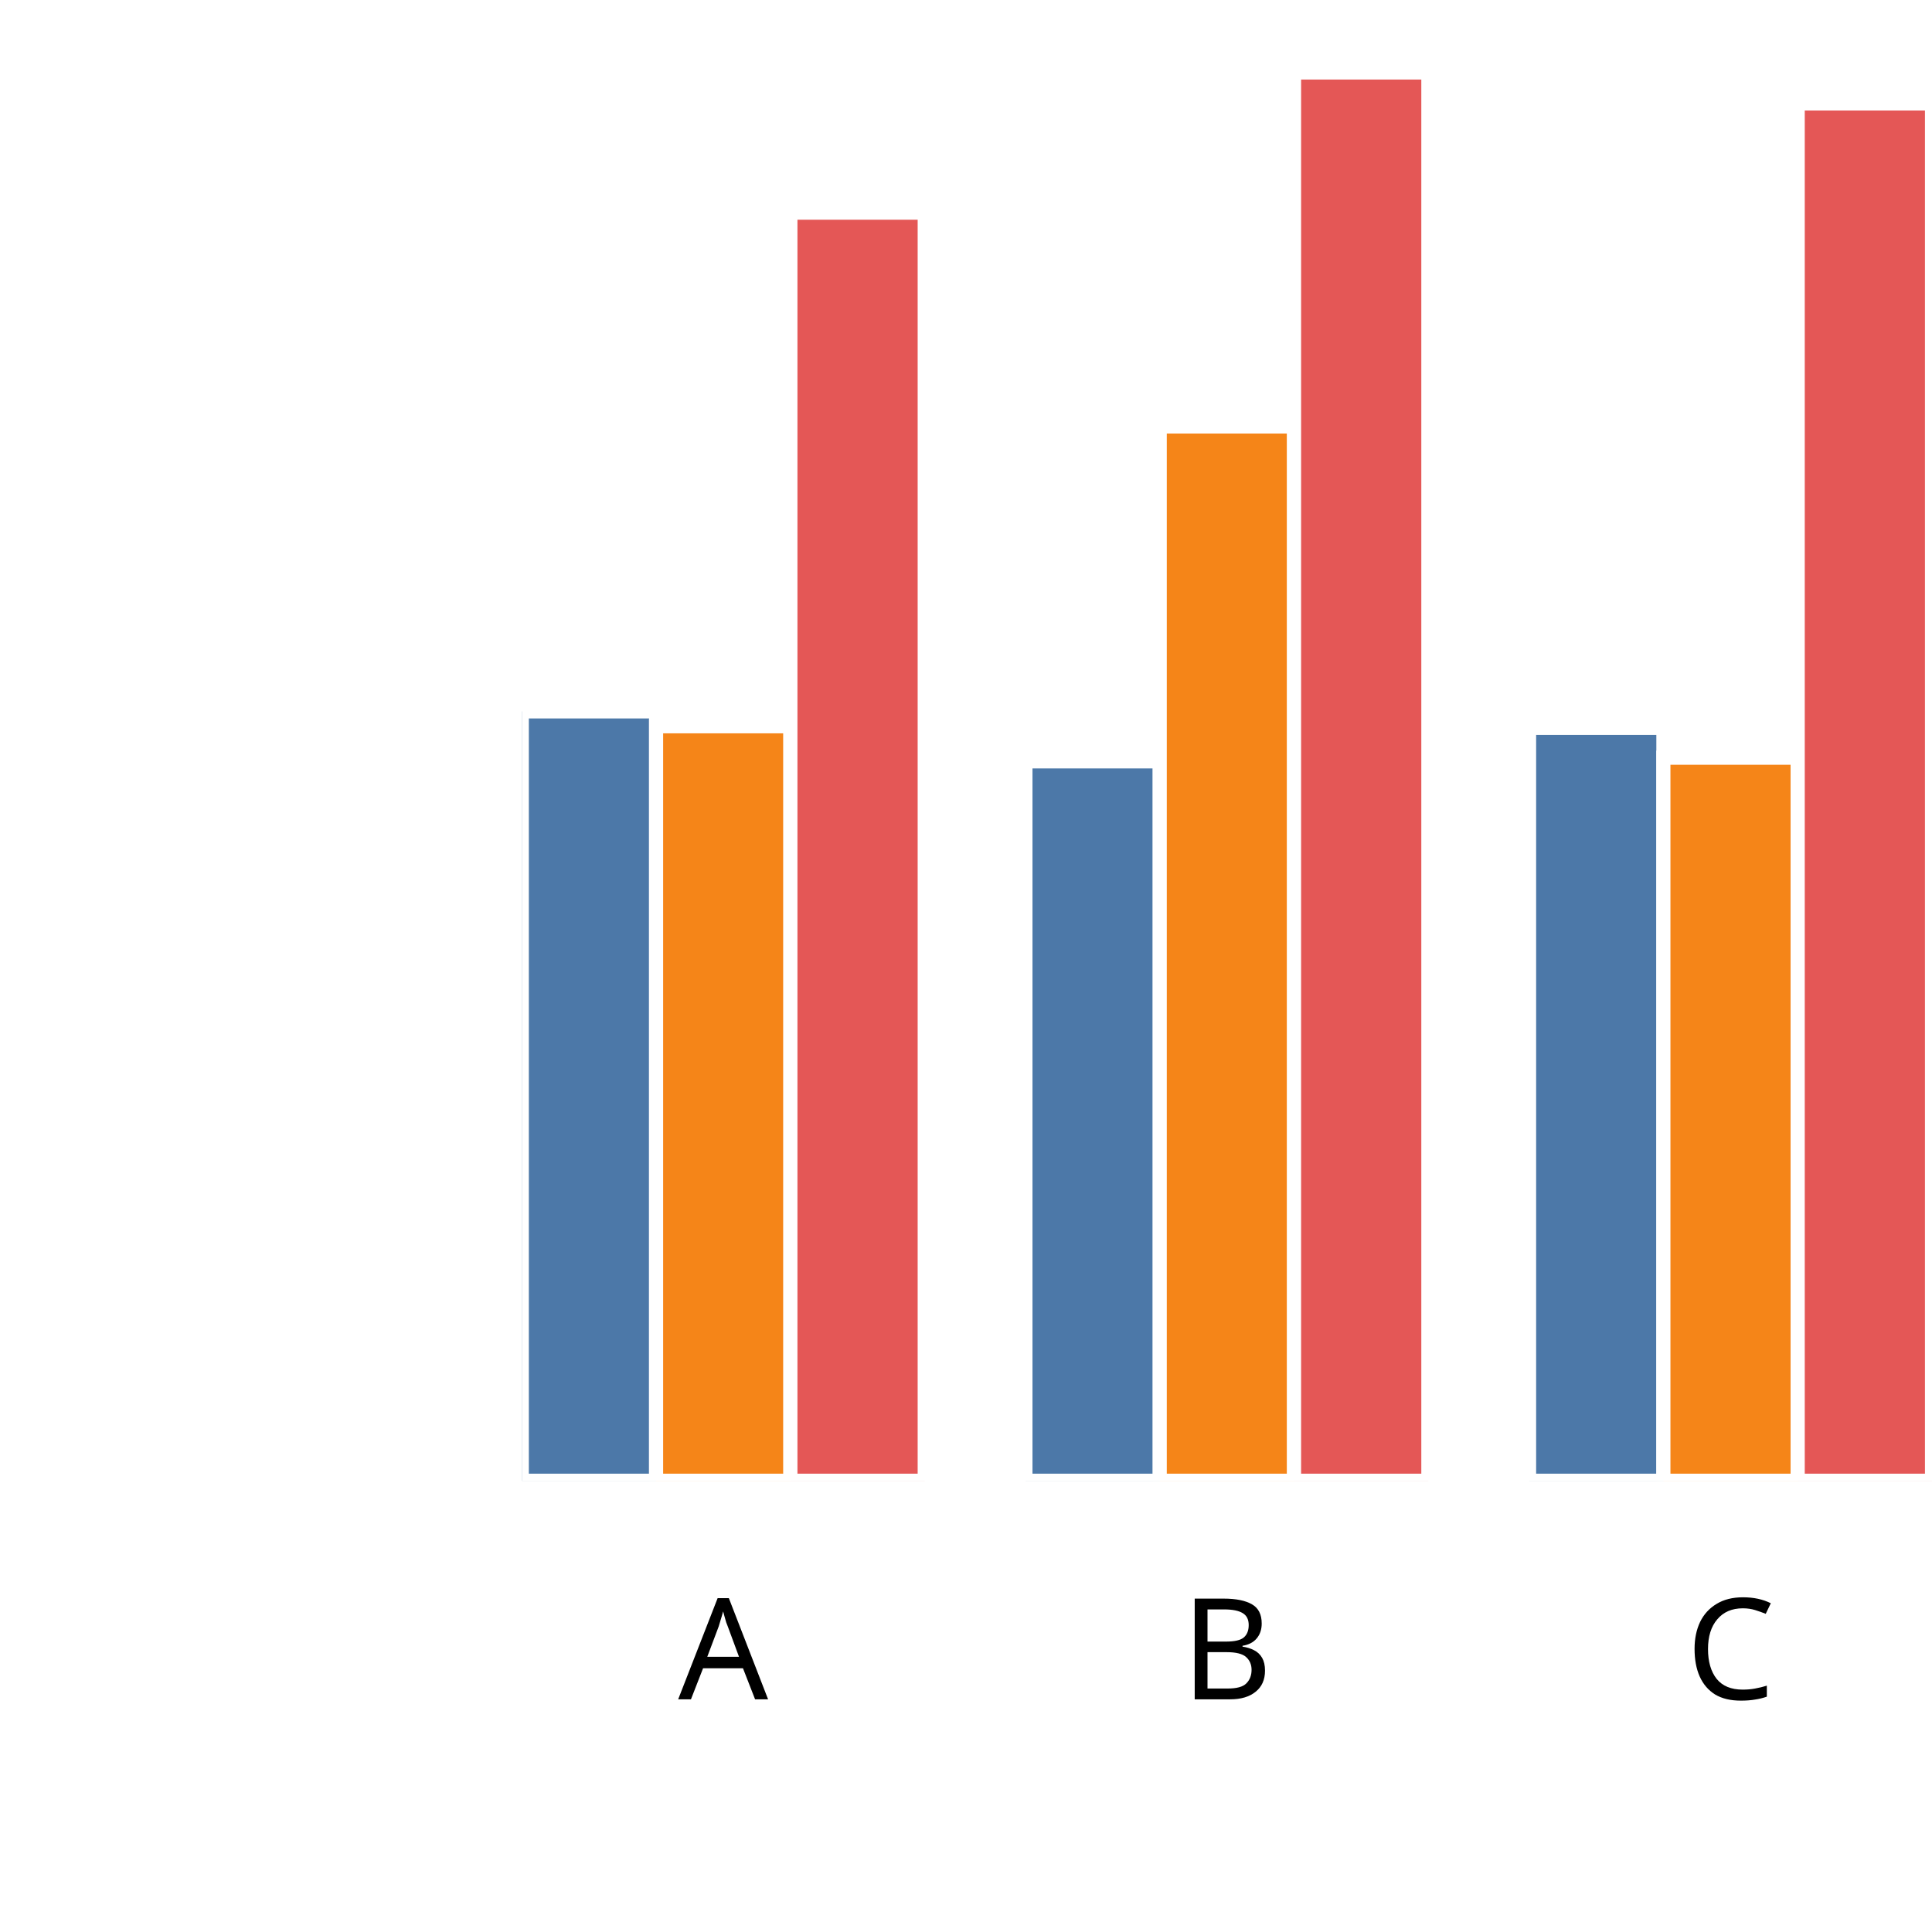
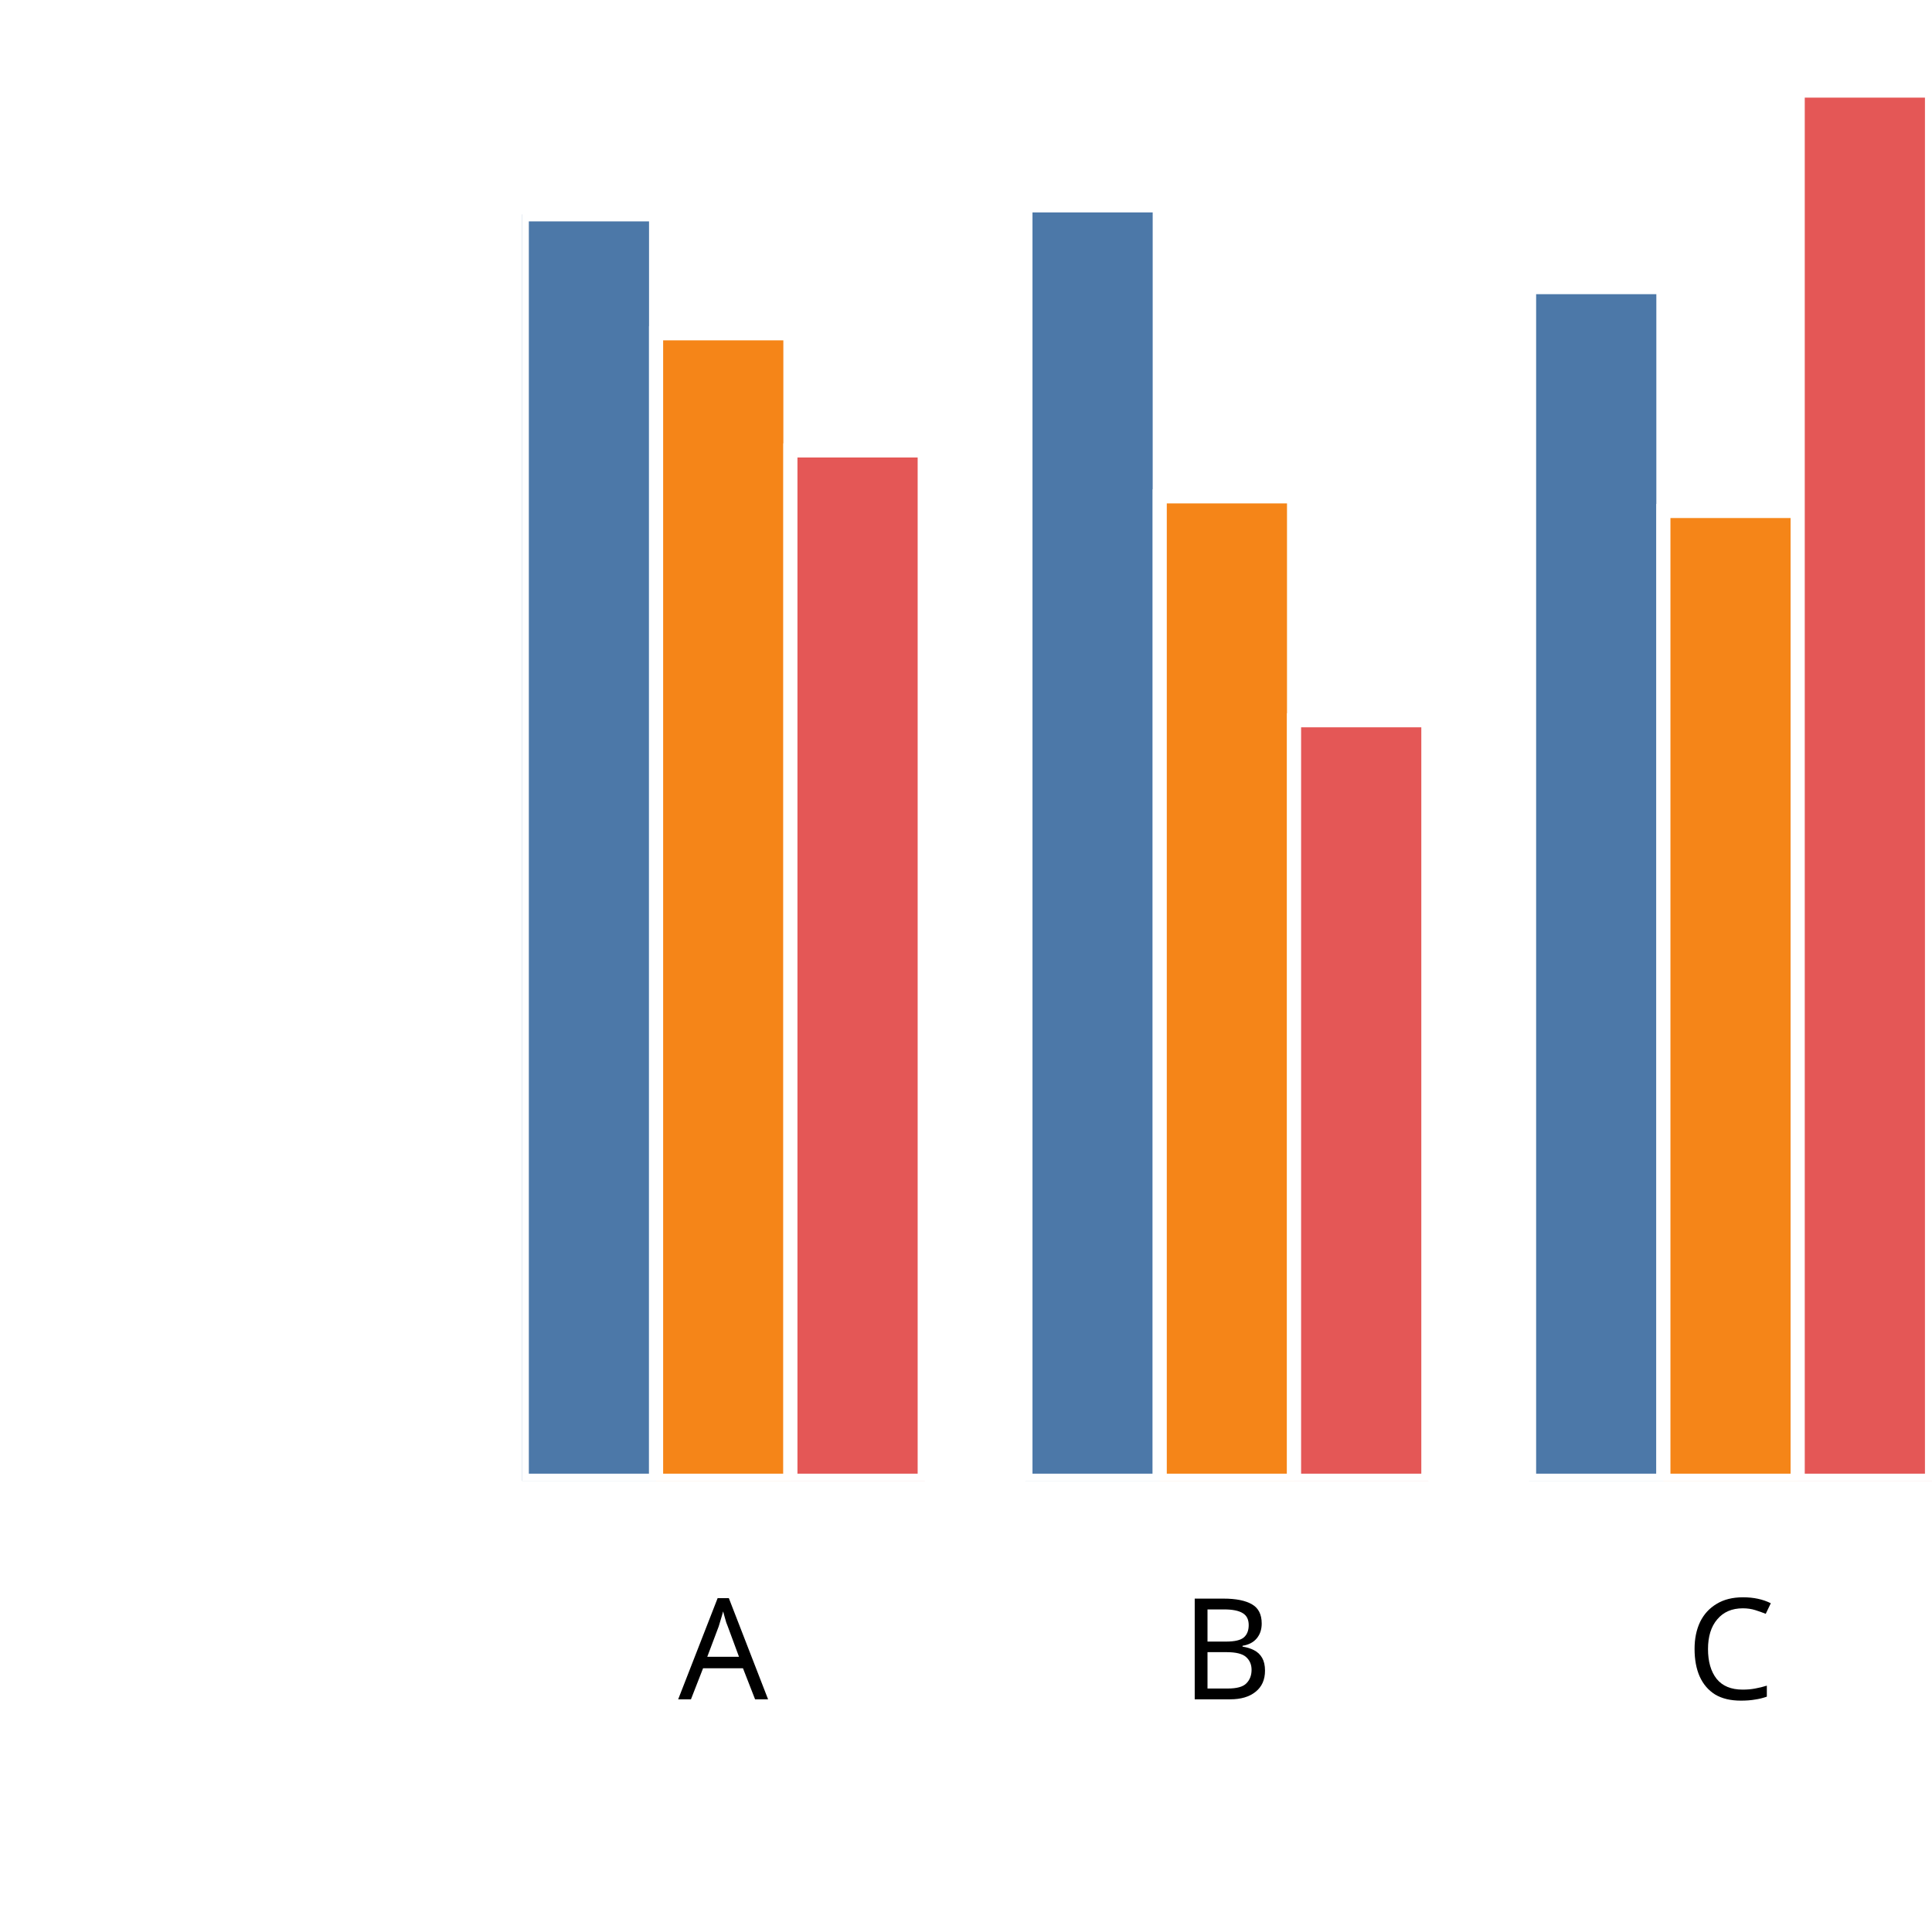
<svg xmlns="http://www.w3.org/2000/svg" version="1.1" class="marks" width="137" height="137" viewBox="0 0 137 137">
  <rect width="137" height="137" fill="white" />
  <g fill="none" stroke-miterlimit="10" transform="translate(37,5)">
    <g class="mark-group role-frame root" role="graphics-object" aria-roledescription="group mark container">
      <g transform="translate(0,0)">
        <path class="background" aria-hidden="true" d="M0,0h100v100h-100Z" />
        <g>
          <g class="mark-group role-axis" role="graphics-symbol" aria-roledescription="axis" aria-label="X-axis titled 'x' for a discrete scale with 3 values: A, B, C">
            <g transform="translate(0.5,100.5)">
              <path class="background" aria-hidden="true" d="M0,0h0v0h0Z" pointer-events="none" />
              <g>
                <g class="mark-rule role-axis-tick" pointer-events="none">
                  <line transform="translate(14,0)" x2="0" y2="5" stroke="white" stroke-width="1.01" opacity="1" />
                  <line transform="translate(50,0)" x2="0" y2="5" stroke="white" stroke-width="1.01" opacity="1" />
                  <line transform="translate(85,0)" x2="0" y2="5" stroke="white" stroke-width="1.01" opacity="1" />
                </g>
                <g class="mark-text role-axis-label" pointer-events="none">
                  <text text-anchor="middle" transform="translate(13.78571,15)" font-family="sans-serif" font-size="10px" font-style="normal" font-weight="400" fill="black" opacity="1">A</text>
                  <text text-anchor="middle" transform="translate(49.5,15)" font-family="sans-serif" font-size="10px" font-style="normal" font-weight="400" fill="black" opacity="1">B</text>
                  <text text-anchor="middle" transform="translate(85.21429,15)" font-family="sans-serif" font-size="10px" font-style="normal" font-weight="400" fill="black" opacity="1">C</text>
                </g>
                <g class="mark-text role-axis-title" pointer-events="none">
                  <text text-anchor="middle" transform="translate(50,30)" font-family="sans-serif" font-size="11px" font-style="normal" font-weight="400" fill="white" opacity="1">x</text>
                </g>
              </g>
              <path class="foreground" aria-hidden="true" d="" pointer-events="none" display="none" />
            </g>
          </g>
          <g class="mark-group role-axis" role="graphics-symbol" aria-roledescription="axis" aria-label="Y-axis titled 'sum of y' for a linear scale with values from 0.0 to 2.0">
            <g transform="translate(0.5,0.5)">
              <path class="background" aria-hidden="true" d="M0,0h0v0h0Z" pointer-events="none" />
              <g>
                <g class="mark-rule role-axis-tick" pointer-events="none">
                  <line transform="translate(0,100)" x2="-5" y2="0" stroke="white" stroke-width="1.01" opacity="1" />
                  <line transform="translate(0,75)" x2="-5" y2="0" stroke="white" stroke-width="1.01" opacity="1" />
                  <line transform="translate(0,50)" x2="-5" y2="0" stroke="white" stroke-width="1.01" opacity="1" />
                  <line transform="translate(0,25)" x2="-5" y2="0" stroke="white" stroke-width="1.01" opacity="1" />
                  <line transform="translate(0,0)" x2="-5" y2="0" stroke="white" stroke-width="1.01" opacity="1" />
                </g>
                <g class="mark-text role-axis-label" pointer-events="none">
                  <text text-anchor="end" transform="translate(-7,103)" font-family="sans-serif" font-size="10px" font-style="normal" font-weight="400" fill="white" opacity="1">0.0</text>
                  <text text-anchor="end" transform="translate(-7,78)" font-family="sans-serif" font-size="10px" font-style="normal" font-weight="400" fill="white" opacity="1">0.5</text>
                  <text text-anchor="end" transform="translate(-7,53)" font-family="sans-serif" font-size="10px" font-style="normal" font-weight="400" fill="white" opacity="1">1.0</text>
                  <text text-anchor="end" transform="translate(-7,28)" font-family="sans-serif" font-size="10px" font-style="normal" font-weight="400" fill="white" opacity="1">1.5</text>
                  <text text-anchor="end" transform="translate(-7,3)" font-family="sans-serif" font-size="10px" font-style="normal" font-weight="400" fill="white" opacity="1">2.0</text>
                </g>
                <g class="mark-text role-axis-title" pointer-events="none">
                  <text text-anchor="middle" transform="translate(-26,50) rotate(-90) translate(0,-2)" font-family="sans-serif" font-size="11px" font-style="normal" font-weight="400" fill="white" opacity="1">sum of y</text>
                </g>
              </g>
              <path class="foreground" aria-hidden="true" d="" pointer-events="none" display="none" />
            </g>
          </g>
          <g class="mark-group role-scope" clip-path="url(#clip1)" role="graphics-object" aria-roledescription="group mark container">
            <g transform="translate(0,0)">
              <path class="background" aria-hidden="true" d="M0,0h0v0h0Z" />
              <g>
                <g class="mark-rect role-mark" role="graphics-symbol" aria-roledescription="rect mark container">
-                   <path d="M1.7763568394002505e-15,45.446h9.524v54.554h-9.524Z" fill="#4c78a8" stroke="white" stroke-width="1" opacity="1" />
-                   <path d="M9.524,46.5h9.524v53.5h-9.524Z" fill="#f58518" stroke="white" stroke-width="1" opacity="1" />
-                   <path d="M19.048,10.081h9.524v89.919h-9.524Z" fill="#e45756" stroke="white" stroke-width="1" opacity="1" />
+                   <path d="M1.7763568394002505e-15,10.2h9.524v89.8h-9.524Z" fill="#4c78a8" stroke="white" stroke-width="1" opacity="1" />
+                   <path d="M9.524,18.632h9.524v81.368h-9.524Z" fill="#f58518" stroke="white" stroke-width="1" opacity="1" />
+                   <path d="M19.048,26.942h9.524v73.058h-9.524Z" fill="#e45756" stroke="white" stroke-width="1" opacity="1" />
                </g>
              </g>
              <path class="foreground" aria-hidden="true" d="" display="none" />
            </g>
            <g transform="translate(35.71429,0)">
              <path class="background" aria-hidden="true" d="M0,0h0v0h0Z" />
              <g>
                <g class="mark-rect role-mark" role="graphics-symbol" aria-roledescription="rect mark container">
-                   <path d="M1.7763568394002505e-15,48.988h9.524v51.012h-9.524Z" fill="#4c78a8" stroke="white" stroke-width="1" opacity="1" />
-                   <path d="M9.524,25.243h9.524v74.757h-9.524Z" fill="#f58518" stroke="white" stroke-width="1" opacity="1" />
-                   <path d="M19.048,0.139h9.524v99.861h-9.524Z" fill="#e45756" stroke="white" stroke-width="1" opacity="1" />
+                   <path d="M1.7763568394002505e-15,9.562h9.524v90.438h-9.524Z" fill="#4c78a8" stroke="white" stroke-width="1" opacity="1" />
+                   <path d="M9.524,30.195h9.524v69.805h-9.524Z" fill="#f58518" stroke="white" stroke-width="1" opacity="1" />
+                   <path d="M19.048,46.073h9.524v53.927h-9.524Z" fill="#e45756" stroke="white" stroke-width="1" opacity="1" />
                </g>
              </g>
              <path class="foreground" aria-hidden="true" d="" display="none" />
            </g>
            <g transform="translate(71.42857,0)">
              <path class="background" aria-hidden="true" d="M0,0h0v0h0Z" />
              <g>
                <g class="mark-rect role-mark" role="graphics-symbol" aria-roledescription="rect mark container">
-                   <path d="M1.7763568394002505e-15,46.61h9.524v53.39h-9.524Z" fill="#4c78a8" stroke="white" stroke-width="1" opacity="1" />
-                   <path d="M9.524,48.729h9.524v51.271h-9.524Z" fill="#f58518" stroke="white" stroke-width="1" opacity="1" />
-                   <path d="M19.048,2.338h9.524v97.662h-9.524Z" fill="#e45756" stroke="white" stroke-width="1" opacity="1" />
+                   <path d="M1.7763568394002505e-15,15.359h9.524v84.641h-9.524Z" fill="#4c78a8" stroke="white" stroke-width="1" opacity="1" />
+                   <path d="M9.524,31.234h9.524v68.766h-9.524Z" fill="#f58518" stroke="white" stroke-width="1" opacity="1" />
+                   <path d="M19.048,1.423h9.524v98.577h-9.524Z" fill="#e45756" stroke="white" stroke-width="1" opacity="1" />
                </g>
              </g>
              <path class="foreground" aria-hidden="true" d="" display="none" />
            </g>
          </g>
        </g>
        <path class="foreground" aria-hidden="true" d="" display="none" />
      </g>
    </g>
  </g>
  <defs>
    <clipPath id="clip1">
      <rect x="0" y="0" width="100" height="100" />
    </clipPath>
  </defs>
</svg>
